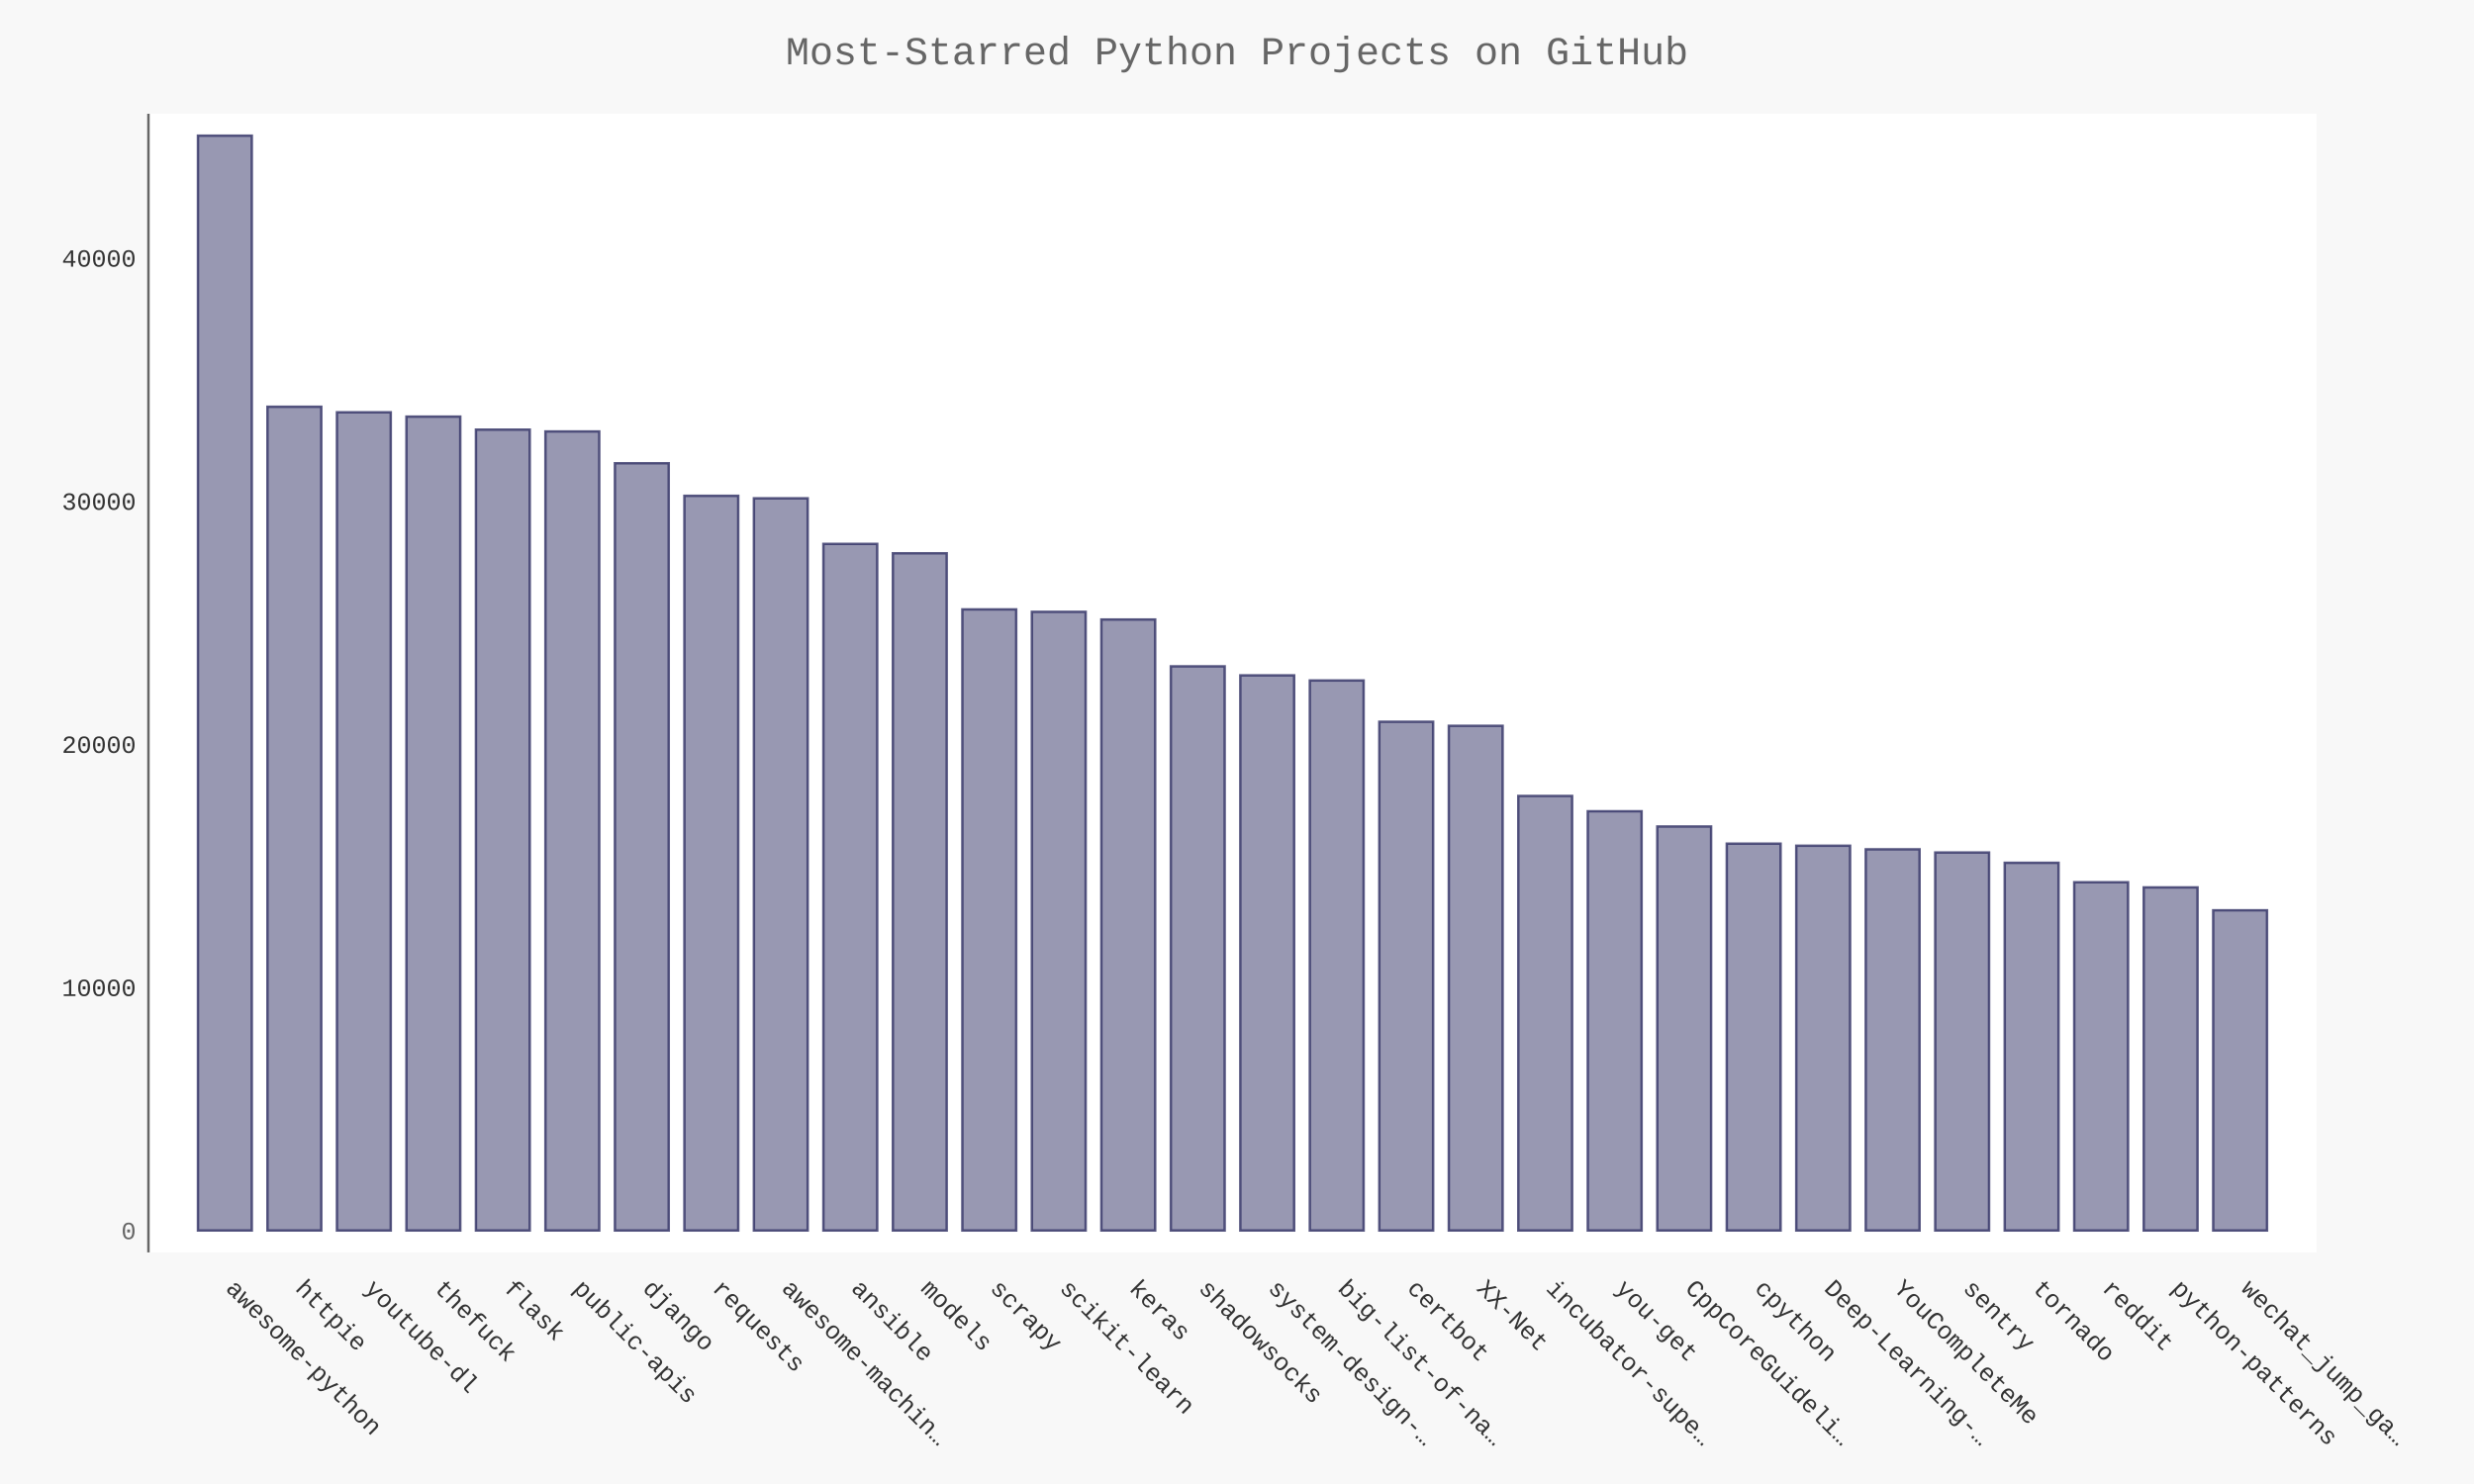
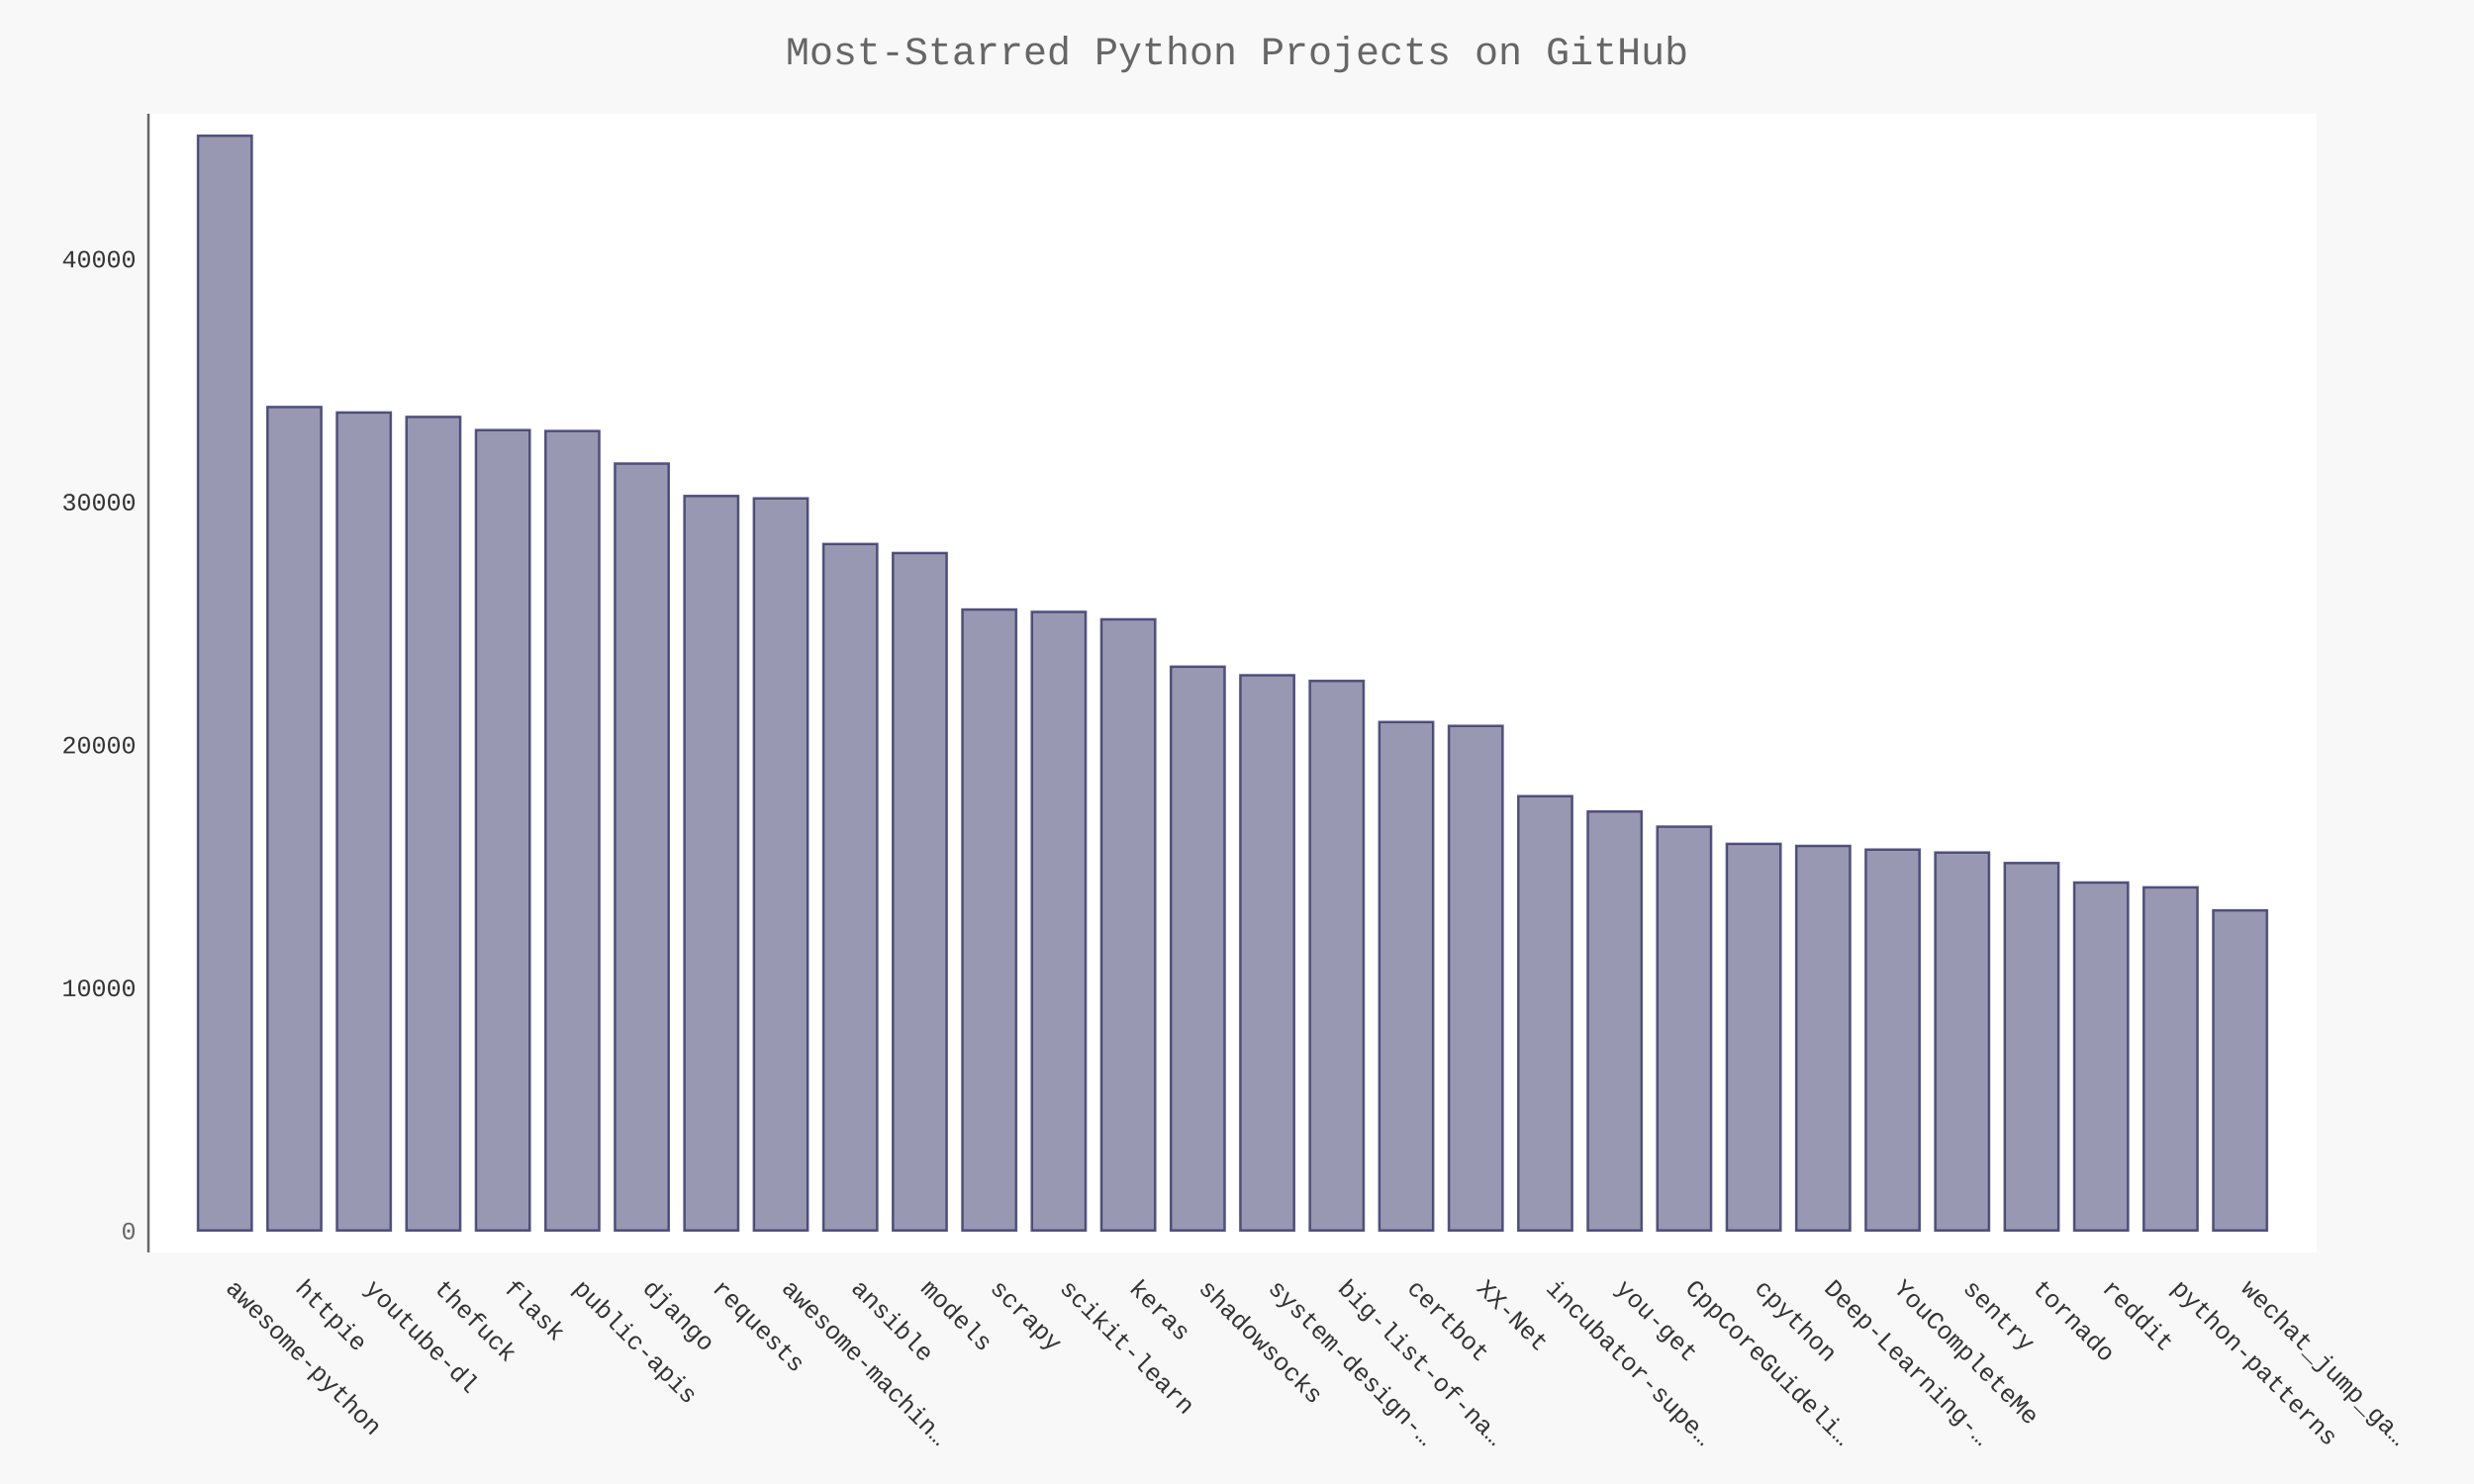
- <svg xmlns="http://www.w3.org/2000/svg" class="pygal-chart" id="chart-b27dcea5-fc39-48e3-944b-e12fc8461b6a" viewBox="0 0 1000 600">
+ <svg xmlns="http://www.w3.org/2000/svg" xmlns:xlink="http://www.w3.org/1999/xlink" class="pygal-chart" id="chart-6d1c6dbc-b07c-4457-940c-621d89699a38" viewBox="0 0 1000 600">
  <defs>
-     <style type="text/css">#chart-b27dcea5-fc39-48e3-944b-e12fc8461b6a{-webkit-user-select:none;-webkit-font-smoothing:antialiased;font-family:Consolas,"Liberation Mono",Menlo,Courier,monospace}#chart-b27dcea5-fc39-48e3-944b-e12fc8461b6a .title{font-family:Consolas,"Liberation Mono",Menlo,Courier,monospace;font-size:16px}#chart-b27dcea5-fc39-48e3-944b-e12fc8461b6a .legends .legend text{font-family:Consolas,"Liberation Mono",Menlo,Courier,monospace;font-size:14px}#chart-b27dcea5-fc39-48e3-944b-e12fc8461b6a .axis text{font-family:Consolas,"Liberation Mono",Menlo,Courier,monospace;font-size:10px}#chart-b27dcea5-fc39-48e3-944b-e12fc8461b6a .axis text.major{font-family:Consolas,"Liberation Mono",Menlo,Courier,monospace;font-size:10px}#chart-b27dcea5-fc39-48e3-944b-e12fc8461b6a .text-overlay text.value{font-family:Consolas,"Liberation Mono",Menlo,Courier,monospace;font-size:16px}#chart-b27dcea5-fc39-48e3-944b-e12fc8461b6a .text-overlay text.label{font-family:Consolas,"Liberation Mono",Menlo,Courier,monospace;font-size:10px}#chart-b27dcea5-fc39-48e3-944b-e12fc8461b6a .tooltip{font-family:Consolas,"Liberation Mono",Menlo,Courier,monospace;font-size:14px}#chart-b27dcea5-fc39-48e3-944b-e12fc8461b6a text.no_data{font-family:Consolas,"Liberation Mono",Menlo,Courier,monospace;font-size:64px}
- #chart-b27dcea5-fc39-48e3-944b-e12fc8461b6a{background-color:#f8f8f8}#chart-b27dcea5-fc39-48e3-944b-e12fc8461b6a path,#chart-b27dcea5-fc39-48e3-944b-e12fc8461b6a line,#chart-b27dcea5-fc39-48e3-944b-e12fc8461b6a rect,#chart-b27dcea5-fc39-48e3-944b-e12fc8461b6a circle{-webkit-transition:250ms ease-in;-moz-transition:250ms ease-in;transition:250ms ease-in}#chart-b27dcea5-fc39-48e3-944b-e12fc8461b6a .graph &gt; .background{fill:#f8f8f8}#chart-b27dcea5-fc39-48e3-944b-e12fc8461b6a .plot &gt; .background{fill:#ffffff}#chart-b27dcea5-fc39-48e3-944b-e12fc8461b6a .graph{fill:#333}#chart-b27dcea5-fc39-48e3-944b-e12fc8461b6a text.no_data{fill:#666}#chart-b27dcea5-fc39-48e3-944b-e12fc8461b6a .title{fill:#666}#chart-b27dcea5-fc39-48e3-944b-e12fc8461b6a .legends .legend text{fill:#333}#chart-b27dcea5-fc39-48e3-944b-e12fc8461b6a .legends .legend:hover text{fill:#666}#chart-b27dcea5-fc39-48e3-944b-e12fc8461b6a .axis .line{stroke:#666}#chart-b27dcea5-fc39-48e3-944b-e12fc8461b6a .axis .guide.line{stroke:rgba(0,0,0,0.5)}#chart-b27dcea5-fc39-48e3-944b-e12fc8461b6a .axis .major.line{stroke:#333}#chart-b27dcea5-fc39-48e3-944b-e12fc8461b6a .axis text.major{fill:#666}#chart-b27dcea5-fc39-48e3-944b-e12fc8461b6a .axis.y .guides:hover .guide.line,#chart-b27dcea5-fc39-48e3-944b-e12fc8461b6a .line-graph .axis.x .guides:hover .guide.line,#chart-b27dcea5-fc39-48e3-944b-e12fc8461b6a .stackedline-graph .axis.x .guides:hover .guide.line,#chart-b27dcea5-fc39-48e3-944b-e12fc8461b6a .xy-graph .axis.x .guides:hover .guide.line{stroke:#666}#chart-b27dcea5-fc39-48e3-944b-e12fc8461b6a .axis .guides:hover text{fill:#666}#chart-b27dcea5-fc39-48e3-944b-e12fc8461b6a .reactive{fill-opacity:.5;stroke-opacity:.8}#chart-b27dcea5-fc39-48e3-944b-e12fc8461b6a .ci{stroke:#333}#chart-b27dcea5-fc39-48e3-944b-e12fc8461b6a .reactive.active,#chart-b27dcea5-fc39-48e3-944b-e12fc8461b6a .active .reactive{fill-opacity:.9;stroke-opacity:.9;stroke-width:4}#chart-b27dcea5-fc39-48e3-944b-e12fc8461b6a .ci .reactive.active{stroke-width:1.5}#chart-b27dcea5-fc39-48e3-944b-e12fc8461b6a .series text{fill:#666}#chart-b27dcea5-fc39-48e3-944b-e12fc8461b6a .tooltip rect{fill:#ffffff;stroke:#666;-webkit-transition:opacity 250ms ease-in;-moz-transition:opacity 250ms ease-in;transition:opacity 250ms ease-in}#chart-b27dcea5-fc39-48e3-944b-e12fc8461b6a .tooltip .label{fill:#333}#chart-b27dcea5-fc39-48e3-944b-e12fc8461b6a .tooltip .label{fill:#333}#chart-b27dcea5-fc39-48e3-944b-e12fc8461b6a .tooltip .legend{font-size:.8em;fill:rgba(0,0,0,0.5)}#chart-b27dcea5-fc39-48e3-944b-e12fc8461b6a .tooltip .x_label{font-size:.6em;fill:#666}#chart-b27dcea5-fc39-48e3-944b-e12fc8461b6a .tooltip .xlink{font-size:.5em;text-decoration:underline}#chart-b27dcea5-fc39-48e3-944b-e12fc8461b6a .tooltip .value{font-size:1.5em}#chart-b27dcea5-fc39-48e3-944b-e12fc8461b6a .bound{font-size:.5em}#chart-b27dcea5-fc39-48e3-944b-e12fc8461b6a .max-value{font-size:.75em;fill:rgba(0,0,0,0.5)}#chart-b27dcea5-fc39-48e3-944b-e12fc8461b6a .map-element{fill:#ffffff;stroke:rgba(0,0,0,0.5) !important}#chart-b27dcea5-fc39-48e3-944b-e12fc8461b6a .map-element .reactive{fill-opacity:inherit;stroke-opacity:inherit}#chart-b27dcea5-fc39-48e3-944b-e12fc8461b6a .color-0,#chart-b27dcea5-fc39-48e3-944b-e12fc8461b6a .color-0 a:visited{stroke:#333366;fill:#333366}#chart-b27dcea5-fc39-48e3-944b-e12fc8461b6a .text-overlay .color-0 text{fill:black}
- #chart-b27dcea5-fc39-48e3-944b-e12fc8461b6a text.no_data{text-anchor:middle}#chart-b27dcea5-fc39-48e3-944b-e12fc8461b6a .guide.line{fill:none}#chart-b27dcea5-fc39-48e3-944b-e12fc8461b6a .centered{text-anchor:middle}#chart-b27dcea5-fc39-48e3-944b-e12fc8461b6a .title{text-anchor:middle}#chart-b27dcea5-fc39-48e3-944b-e12fc8461b6a .legends .legend text{fill-opacity:1}#chart-b27dcea5-fc39-48e3-944b-e12fc8461b6a .axis.x text{text-anchor:middle}#chart-b27dcea5-fc39-48e3-944b-e12fc8461b6a .axis.x:not(.web) text[transform]{text-anchor:start}#chart-b27dcea5-fc39-48e3-944b-e12fc8461b6a .axis.x:not(.web) text[transform].backwards{text-anchor:end}#chart-b27dcea5-fc39-48e3-944b-e12fc8461b6a .axis.y text{text-anchor:end}#chart-b27dcea5-fc39-48e3-944b-e12fc8461b6a .axis.y text[transform].backwards{text-anchor:start}#chart-b27dcea5-fc39-48e3-944b-e12fc8461b6a .axis.y2 text{text-anchor:start}#chart-b27dcea5-fc39-48e3-944b-e12fc8461b6a .axis.y2 text[transform].backwards{text-anchor:end}#chart-b27dcea5-fc39-48e3-944b-e12fc8461b6a .axis .guide.line{stroke-dasharray:4,4}#chart-b27dcea5-fc39-48e3-944b-e12fc8461b6a .axis .major.guide.line{stroke-dasharray:6,6}#chart-b27dcea5-fc39-48e3-944b-e12fc8461b6a .horizontal .axis.y .guide.line,#chart-b27dcea5-fc39-48e3-944b-e12fc8461b6a .horizontal .axis.y2 .guide.line,#chart-b27dcea5-fc39-48e3-944b-e12fc8461b6a .vertical .axis.x .guide.line{opacity:0}#chart-b27dcea5-fc39-48e3-944b-e12fc8461b6a .horizontal .axis.always_show .guide.line,#chart-b27dcea5-fc39-48e3-944b-e12fc8461b6a .vertical .axis.always_show .guide.line{opacity:1 !important}#chart-b27dcea5-fc39-48e3-944b-e12fc8461b6a .axis.y .guides:hover .guide.line,#chart-b27dcea5-fc39-48e3-944b-e12fc8461b6a .axis.y2 .guides:hover .guide.line,#chart-b27dcea5-fc39-48e3-944b-e12fc8461b6a .axis.x .guides:hover .guide.line{opacity:1}#chart-b27dcea5-fc39-48e3-944b-e12fc8461b6a .axis .guides:hover text{opacity:1}#chart-b27dcea5-fc39-48e3-944b-e12fc8461b6a .nofill{fill:none}#chart-b27dcea5-fc39-48e3-944b-e12fc8461b6a .subtle-fill{fill-opacity:.2}#chart-b27dcea5-fc39-48e3-944b-e12fc8461b6a .dot{stroke-width:1px;fill-opacity:1}#chart-b27dcea5-fc39-48e3-944b-e12fc8461b6a .dot.active{stroke-width:5px}#chart-b27dcea5-fc39-48e3-944b-e12fc8461b6a .dot.negative{fill:transparent}#chart-b27dcea5-fc39-48e3-944b-e12fc8461b6a text,#chart-b27dcea5-fc39-48e3-944b-e12fc8461b6a tspan{stroke:none !important}#chart-b27dcea5-fc39-48e3-944b-e12fc8461b6a .series text.active{opacity:1}#chart-b27dcea5-fc39-48e3-944b-e12fc8461b6a .tooltip rect{fill-opacity:.95;stroke-width:.5}#chart-b27dcea5-fc39-48e3-944b-e12fc8461b6a .tooltip text{fill-opacity:1}#chart-b27dcea5-fc39-48e3-944b-e12fc8461b6a .showable{visibility:hidden}#chart-b27dcea5-fc39-48e3-944b-e12fc8461b6a .showable.shown{visibility:visible}#chart-b27dcea5-fc39-48e3-944b-e12fc8461b6a .gauge-background{fill:rgba(229,229,229,1);stroke:none}#chart-b27dcea5-fc39-48e3-944b-e12fc8461b6a .bg-lines{stroke:#f8f8f8;stroke-width:2px}</style>
+     <style type="text/css">#chart-6d1c6dbc-b07c-4457-940c-621d89699a38{-webkit-user-select:none;-webkit-font-smoothing:antialiased;font-family:Consolas,"Liberation Mono",Menlo,Courier,monospace}#chart-6d1c6dbc-b07c-4457-940c-621d89699a38 .title{font-family:Consolas,"Liberation Mono",Menlo,Courier,monospace;font-size:16px}#chart-6d1c6dbc-b07c-4457-940c-621d89699a38 .legends .legend text{font-family:Consolas,"Liberation Mono",Menlo,Courier,monospace;font-size:14px}#chart-6d1c6dbc-b07c-4457-940c-621d89699a38 .axis text{font-family:Consolas,"Liberation Mono",Menlo,Courier,monospace;font-size:10px}#chart-6d1c6dbc-b07c-4457-940c-621d89699a38 .axis text.major{font-family:Consolas,"Liberation Mono",Menlo,Courier,monospace;font-size:10px}#chart-6d1c6dbc-b07c-4457-940c-621d89699a38 .text-overlay text.value{font-family:Consolas,"Liberation Mono",Menlo,Courier,monospace;font-size:16px}#chart-6d1c6dbc-b07c-4457-940c-621d89699a38 .text-overlay text.label{font-family:Consolas,"Liberation Mono",Menlo,Courier,monospace;font-size:10px}#chart-6d1c6dbc-b07c-4457-940c-621d89699a38 .tooltip{font-family:Consolas,"Liberation Mono",Menlo,Courier,monospace;font-size:14px}#chart-6d1c6dbc-b07c-4457-940c-621d89699a38 text.no_data{font-family:Consolas,"Liberation Mono",Menlo,Courier,monospace;font-size:64px}
+ #chart-6d1c6dbc-b07c-4457-940c-621d89699a38{background-color:#f8f8f8}#chart-6d1c6dbc-b07c-4457-940c-621d89699a38 path,#chart-6d1c6dbc-b07c-4457-940c-621d89699a38 line,#chart-6d1c6dbc-b07c-4457-940c-621d89699a38 rect,#chart-6d1c6dbc-b07c-4457-940c-621d89699a38 circle{-webkit-transition:250ms ease-in;-moz-transition:250ms ease-in;transition:250ms ease-in}#chart-6d1c6dbc-b07c-4457-940c-621d89699a38 .graph &gt; .background{fill:#f8f8f8}#chart-6d1c6dbc-b07c-4457-940c-621d89699a38 .plot &gt; .background{fill:#ffffff}#chart-6d1c6dbc-b07c-4457-940c-621d89699a38 .graph{fill:#333}#chart-6d1c6dbc-b07c-4457-940c-621d89699a38 text.no_data{fill:#666}#chart-6d1c6dbc-b07c-4457-940c-621d89699a38 .title{fill:#666}#chart-6d1c6dbc-b07c-4457-940c-621d89699a38 .legends .legend text{fill:#333}#chart-6d1c6dbc-b07c-4457-940c-621d89699a38 .legends .legend:hover text{fill:#666}#chart-6d1c6dbc-b07c-4457-940c-621d89699a38 .axis .line{stroke:#666}#chart-6d1c6dbc-b07c-4457-940c-621d89699a38 .axis .guide.line{stroke:rgba(0,0,0,0.5)}#chart-6d1c6dbc-b07c-4457-940c-621d89699a38 .axis .major.line{stroke:#333}#chart-6d1c6dbc-b07c-4457-940c-621d89699a38 .axis text.major{fill:#666}#chart-6d1c6dbc-b07c-4457-940c-621d89699a38 .axis.y .guides:hover .guide.line,#chart-6d1c6dbc-b07c-4457-940c-621d89699a38 .line-graph .axis.x .guides:hover .guide.line,#chart-6d1c6dbc-b07c-4457-940c-621d89699a38 .stackedline-graph .axis.x .guides:hover .guide.line,#chart-6d1c6dbc-b07c-4457-940c-621d89699a38 .xy-graph .axis.x .guides:hover .guide.line{stroke:#666}#chart-6d1c6dbc-b07c-4457-940c-621d89699a38 .axis .guides:hover text{fill:#666}#chart-6d1c6dbc-b07c-4457-940c-621d89699a38 .reactive{fill-opacity:.5;stroke-opacity:.8}#chart-6d1c6dbc-b07c-4457-940c-621d89699a38 .ci{stroke:#333}#chart-6d1c6dbc-b07c-4457-940c-621d89699a38 .reactive.active,#chart-6d1c6dbc-b07c-4457-940c-621d89699a38 .active .reactive{fill-opacity:.9;stroke-opacity:.9;stroke-width:4}#chart-6d1c6dbc-b07c-4457-940c-621d89699a38 .ci .reactive.active{stroke-width:1.5}#chart-6d1c6dbc-b07c-4457-940c-621d89699a38 .series text{fill:#666}#chart-6d1c6dbc-b07c-4457-940c-621d89699a38 .tooltip rect{fill:#ffffff;stroke:#666;-webkit-transition:opacity 250ms ease-in;-moz-transition:opacity 250ms ease-in;transition:opacity 250ms ease-in}#chart-6d1c6dbc-b07c-4457-940c-621d89699a38 .tooltip .label{fill:#333}#chart-6d1c6dbc-b07c-4457-940c-621d89699a38 .tooltip .label{fill:#333}#chart-6d1c6dbc-b07c-4457-940c-621d89699a38 .tooltip .legend{font-size:.8em;fill:rgba(0,0,0,0.5)}#chart-6d1c6dbc-b07c-4457-940c-621d89699a38 .tooltip .x_label{font-size:.6em;fill:#666}#chart-6d1c6dbc-b07c-4457-940c-621d89699a38 .tooltip .xlink{font-size:.5em;text-decoration:underline}#chart-6d1c6dbc-b07c-4457-940c-621d89699a38 .tooltip .value{font-size:1.5em}#chart-6d1c6dbc-b07c-4457-940c-621d89699a38 .bound{font-size:.5em}#chart-6d1c6dbc-b07c-4457-940c-621d89699a38 .max-value{font-size:.75em;fill:rgba(0,0,0,0.5)}#chart-6d1c6dbc-b07c-4457-940c-621d89699a38 .map-element{fill:#ffffff;stroke:rgba(0,0,0,0.5) !important}#chart-6d1c6dbc-b07c-4457-940c-621d89699a38 .map-element .reactive{fill-opacity:inherit;stroke-opacity:inherit}#chart-6d1c6dbc-b07c-4457-940c-621d89699a38 .color-0,#chart-6d1c6dbc-b07c-4457-940c-621d89699a38 .color-0 a:visited{stroke:#333366;fill:#333366}#chart-6d1c6dbc-b07c-4457-940c-621d89699a38 .text-overlay .color-0 text{fill:black}
+ #chart-6d1c6dbc-b07c-4457-940c-621d89699a38 text.no_data{text-anchor:middle}#chart-6d1c6dbc-b07c-4457-940c-621d89699a38 .guide.line{fill:none}#chart-6d1c6dbc-b07c-4457-940c-621d89699a38 .centered{text-anchor:middle}#chart-6d1c6dbc-b07c-4457-940c-621d89699a38 .title{text-anchor:middle}#chart-6d1c6dbc-b07c-4457-940c-621d89699a38 .legends .legend text{fill-opacity:1}#chart-6d1c6dbc-b07c-4457-940c-621d89699a38 .axis.x text{text-anchor:middle}#chart-6d1c6dbc-b07c-4457-940c-621d89699a38 .axis.x:not(.web) text[transform]{text-anchor:start}#chart-6d1c6dbc-b07c-4457-940c-621d89699a38 .axis.x:not(.web) text[transform].backwards{text-anchor:end}#chart-6d1c6dbc-b07c-4457-940c-621d89699a38 .axis.y text{text-anchor:end}#chart-6d1c6dbc-b07c-4457-940c-621d89699a38 .axis.y text[transform].backwards{text-anchor:start}#chart-6d1c6dbc-b07c-4457-940c-621d89699a38 .axis.y2 text{text-anchor:start}#chart-6d1c6dbc-b07c-4457-940c-621d89699a38 .axis.y2 text[transform].backwards{text-anchor:end}#chart-6d1c6dbc-b07c-4457-940c-621d89699a38 .axis .guide.line{stroke-dasharray:4,4}#chart-6d1c6dbc-b07c-4457-940c-621d89699a38 .axis .major.guide.line{stroke-dasharray:6,6}#chart-6d1c6dbc-b07c-4457-940c-621d89699a38 .horizontal .axis.y .guide.line,#chart-6d1c6dbc-b07c-4457-940c-621d89699a38 .horizontal .axis.y2 .guide.line,#chart-6d1c6dbc-b07c-4457-940c-621d89699a38 .vertical .axis.x .guide.line{opacity:0}#chart-6d1c6dbc-b07c-4457-940c-621d89699a38 .horizontal .axis.always_show .guide.line,#chart-6d1c6dbc-b07c-4457-940c-621d89699a38 .vertical .axis.always_show .guide.line{opacity:1 !important}#chart-6d1c6dbc-b07c-4457-940c-621d89699a38 .axis.y .guides:hover .guide.line,#chart-6d1c6dbc-b07c-4457-940c-621d89699a38 .axis.y2 .guides:hover .guide.line,#chart-6d1c6dbc-b07c-4457-940c-621d89699a38 .axis.x .guides:hover .guide.line{opacity:1}#chart-6d1c6dbc-b07c-4457-940c-621d89699a38 .axis .guides:hover text{opacity:1}#chart-6d1c6dbc-b07c-4457-940c-621d89699a38 .nofill{fill:none}#chart-6d1c6dbc-b07c-4457-940c-621d89699a38 .subtle-fill{fill-opacity:.2}#chart-6d1c6dbc-b07c-4457-940c-621d89699a38 .dot{stroke-width:1px;fill-opacity:1}#chart-6d1c6dbc-b07c-4457-940c-621d89699a38 .dot.active{stroke-width:5px}#chart-6d1c6dbc-b07c-4457-940c-621d89699a38 .dot.negative{fill:transparent}#chart-6d1c6dbc-b07c-4457-940c-621d89699a38 text,#chart-6d1c6dbc-b07c-4457-940c-621d89699a38 tspan{stroke:none !important}#chart-6d1c6dbc-b07c-4457-940c-621d89699a38 .series text.active{opacity:1}#chart-6d1c6dbc-b07c-4457-940c-621d89699a38 .tooltip rect{fill-opacity:.95;stroke-width:.5}#chart-6d1c6dbc-b07c-4457-940c-621d89699a38 .tooltip text{fill-opacity:1}#chart-6d1c6dbc-b07c-4457-940c-621d89699a38 .showable{visibility:hidden}#chart-6d1c6dbc-b07c-4457-940c-621d89699a38 .showable.shown{visibility:visible}#chart-6d1c6dbc-b07c-4457-940c-621d89699a38 .gauge-background{fill:rgba(229,229,229,1);stroke:none}#chart-6d1c6dbc-b07c-4457-940c-621d89699a38 .bg-lines{stroke:#f8f8f8;stroke-width:2px}</style>
  </defs>
  <g class="graph bar-graph vertical">
    <rect class="background" height="600" width="1000" x="0" y="0" />
    <g class="plot" transform="translate(60, 46)">
      <rect class="background" height="460.36" width="876.36" x="0" y="0" />
      <g class="axis y">
        <g class="guides">
          <text class="major" x="-5" y="455.007">0</text>
        </g>
        <g class="guides">
-           <text class="" x="-5" y="356.707">10000</text>
-         </g>
-         <g class="guides">
-           <text class="" x="-5" y="258.408">20000</text>
-         </g>
-         <g class="guides">
-           <text class="" x="-5" y="160.108">30000</text>
-         </g>
-         <g class="guides">
-           <text class="" x="-5" y="61.808">40000</text>
+           <text class="" x="-5" y="356.782">10000</text>
+         </g>
+         <g class="guides">
+           <text class="" x="-5" y="258.556">20000</text>
+         </g>
+         <g class="guides">
+           <text class="" x="-5" y="160.33">30000</text>
+         </g>
+         <g class="guides">
+           <text class="" x="-5" y="62.104">40000</text>
        </g>
      </g>
      <g class="axis x">
        <path class="line" d="M0 0 v460.36" />
        <g class="guides">
          <path class="guide line" d="M30.897 0 v460.36" />
          <text class="" transform="rotate(45 30.89732 475.3604)" x="30.897" y="475.36">awesome-python</text>
        </g>
        <g class="guides">
          <path class="guide line" d="M58.986 0 v460.36" />
          <text class="" transform="rotate(45 58.9858 475.3604)" x="58.986" y="475.36">httpie</text>
        </g>
        <g class="guides">
          <path class="guide line" d="M87.074 0 v460.36" />
          <text class="" transform="rotate(45 87.07427 475.3604)" x="87.074" y="475.36">youtube-dl</text>
        </g>
        <g class="guides">
          <path class="guide line" d="M115.163 0 v460.36" />
          <text class="" transform="rotate(45 115.1627 475.3604)" x="115.163" y="475.36">thefuck</text>
        </g>
        <g class="guides">
          <path class="guide line" d="M143.251 0 v460.36" />
          <text class="" transform="rotate(45 143.2512 475.3604)" x="143.251" y="475.36">flask</text>
        </g>
        <g class="guides">
          <path class="guide line" d="M171.34 0 v460.36" />
          <text class="" transform="rotate(45 171.3397 475.3604)" x="171.34" y="475.36">public-apis</text>
        </g>
        <g class="guides">
          <path class="guide line" d="M199.428 0 v460.36" />
          <text class="" transform="rotate(45 199.4282 475.3604)" x="199.428" y="475.36">django</text>
        </g>
        <g class="guides">
          <path class="guide line" d="M227.517 0 v460.36" />
          <text class="" transform="rotate(45 227.5166 475.3604)" x="227.517" y="475.36">requests</text>
        </g>
        <g class="guides">
          <path class="guide line" d="M255.605 0 v460.36" />
          <text class="" transform="rotate(45 255.6051 475.3604)" x="255.605" y="475.36">awesome-machin…</text>
        </g>
        <g class="guides">
          <path class="guide line" d="M283.694 0 v460.36" />
          <text class="" transform="rotate(45 283.6936 475.3604)" x="283.694" y="475.36">ansible</text>
        </g>
        <g class="guides">
          <path class="guide line" d="M311.782 0 v460.36" />
          <text class="" transform="rotate(45 311.7821 475.3604)" x="311.782" y="475.36">models</text>
        </g>
        <g class="guides">
          <path class="guide line" d="M339.871 0 v460.36" />
          <text class="" transform="rotate(45 339.8705 475.3604)" x="339.871" y="475.36">scrapy</text>
        </g>
        <g class="guides">
          <path class="guide line" d="M367.959 0 v460.36" />
          <text class="" transform="rotate(45 367.959 475.3604)" x="367.959" y="475.36">scikit-learn</text>
        </g>
        <g class="guides">
          <path class="guide line" d="M396.047 0 v460.36" />
          <text class="" transform="rotate(45 396.0475 475.3604)" x="396.047" y="475.36">keras</text>
        </g>
        <g class="guides">
          <path class="guide line" d="M424.136 0 v460.36" />
          <text class="" transform="rotate(45 424.136 475.3604)" x="424.136" y="475.36">shadowsocks</text>
        </g>
        <g class="guides">
          <path class="guide line" d="M452.224 0 v460.36" />
          <text class="" transform="rotate(45 452.2244 475.3604)" x="452.224" y="475.36">system-design-…</text>
        </g>
        <g class="guides">
          <path class="guide line" d="M480.313 0 v460.36" />
          <text class="" transform="rotate(45 480.3129 475.3604)" x="480.313" y="475.36">big-list-of-na…</text>
        </g>
        <g class="guides">
          <path class="guide line" d="M508.401 0 v460.36" />
          <text class="" transform="rotate(45 508.4014 475.3604)" x="508.401" y="475.36">certbot</text>
        </g>
        <g class="guides">
          <path class="guide line" d="M536.49 0 v460.36" />
          <text class="" transform="rotate(45 536.4899 475.3604)" x="536.49" y="475.36">XX-Net</text>
        </g>
        <g class="guides">
          <path class="guide line" d="M564.578 0 v460.36" />
          <text class="" transform="rotate(45 564.5783 475.3604)" x="564.578" y="475.36">incubator-supe…</text>
        </g>
        <g class="guides">
          <path class="guide line" d="M592.667 0 v460.36" />
          <text class="" transform="rotate(45 592.6668 475.3604)" x="592.667" y="475.36">you-get</text>
        </g>
        <g class="guides">
          <path class="guide line" d="M620.755 0 v460.36" />
          <text class="" transform="rotate(45 620.7553 475.3604)" x="620.755" y="475.36">CppCoreGuideli…</text>
        </g>
        <g class="guides">
          <path class="guide line" d="M648.844 0 v460.36" />
          <text class="" transform="rotate(45 648.8438 475.3604)" x="648.844" y="475.36">cpython</text>
        </g>
        <g class="guides">
          <path class="guide line" d="M676.932 0 v460.36" />
          <text class="" transform="rotate(45 676.9322 475.3604)" x="676.932" y="475.36">Deep-Learning-…</text>
        </g>
        <g class="guides">
          <path class="guide line" d="M705.021 0 v460.36" />
          <text class="" transform="rotate(45 705.0207 475.3604)" x="705.021" y="475.36">YouCompleteMe</text>
        </g>
        <g class="guides">
          <path class="guide line" d="M733.109 0 v460.36" />
          <text class="" transform="rotate(45 733.1092 475.3604)" x="733.109" y="475.36">sentry</text>
        </g>
        <g class="guides">
          <path class="guide line" d="M761.198 0 v460.36" />
          <text class="" transform="rotate(45 761.1976 475.3604)" x="761.198" y="475.36">tornado</text>
        </g>
        <g class="guides">
          <path class="guide line" d="M789.286 0 v460.36" />
          <text class="" transform="rotate(45 789.2861 475.3604)" x="789.286" y="475.36">reddit</text>
        </g>
        <g class="guides">
          <path class="guide line" d="M817.375 0 v460.36" />
          <text class="" transform="rotate(45 817.3746 475.3604)" x="817.375" y="475.36">python-patterns</text>
        </g>
        <g class="guides">
          <path class="guide line" d="M845.463 0 v460.36" />
          <text class="" transform="rotate(45 845.4631 475.3604)" x="845.463" y="475.36">wechat_jump_ga…</text>
        </g>
      </g>
      <g class="series serie-0 color-0">
        <g class="bars">
          <g class="bar">
-             <rect class="rect reactive tooltip-trigger" height="442.654" rx="0" ry="0" width="21.752" x="20.021" y="8.853" />
-           </g>
-           <g class="bar">
-             <rect class="rect reactive tooltip-trigger" height="333.05" rx="0" ry="0" width="21.752" x="48.11" y="118.457" />
-           </g>
-           <g class="bar">
-             <rect class="rect reactive tooltip-trigger" height="330.809" rx="0" ry="0" width="21.752" x="76.198" y="120.699" />
-           </g>
-           <g class="bar">
-             <rect class="rect reactive tooltip-trigger" height="329.069" rx="0" ry="0" width="21.752" x="104.287" y="122.439" />
-           </g>
-           <g class="bar">
-             <rect class="rect reactive tooltip-trigger" height="323.8" rx="0" ry="0" width="21.752" x="132.375" y="127.707" />
-           </g>
-           <g class="bar">
-             <rect class="rect reactive tooltip-trigger" height="323.072" rx="0" ry="0" width="21.752" x="160.464" y="128.435" />
-           </g>
-           <g class="bar">
-             <rect class="rect reactive tooltip-trigger" height="310.215" rx="0" ry="0" width="21.752" x="188.552" y="141.293" />
-           </g>
-           <g class="bar">
-             <rect class="rect reactive tooltip-trigger" height="297.043" rx="0" ry="0" width="21.752" x="216.641" y="154.465" />
-           </g>
-           <g class="bar">
-             <rect class="rect reactive tooltip-trigger" height="296.03" rx="0" ry="0" width="21.752" x="244.729" y="155.477" />
-           </g>
-           <g class="bar">
-             <rect class="rect reactive tooltip-trigger" height="277.609" rx="0" ry="0" width="21.752" x="272.818" y="173.899" />
-           </g>
-           <g class="bar">
-             <rect class="rect reactive tooltip-trigger" height="273.814" rx="0" ry="0" width="21.752" x="300.906" y="177.693" />
-           </g>
-           <g class="bar">
-             <rect class="rect reactive tooltip-trigger" height="251.127" rx="0" ry="0" width="21.752" x="328.995" y="200.381" />
-           </g>
-           <g class="bar">
-             <rect class="rect reactive tooltip-trigger" height="250.134" rx="0" ry="0" width="21.752" x="357.083" y="201.373" />
-           </g>
-           <g class="bar">
-             <rect class="rect reactive tooltip-trigger" height="247.037" rx="0" ry="0" width="21.752" x="385.172" y="204.47" />
-           </g>
-           <g class="bar">
-             <rect class="rect reactive tooltip-trigger" height="228.095" rx="0" ry="0" width="21.752" x="413.26" y="223.412" />
-           </g>
-           <g class="bar">
-             <rect class="rect reactive tooltip-trigger" height="224.448" rx="0" ry="0" width="21.752" x="441.349" y="227.059" />
-           </g>
-           <g class="bar">
-             <rect class="rect reactive tooltip-trigger" height="222.384" rx="0" ry="0" width="21.752" x="469.437" y="229.123" />
-           </g>
-           <g class="bar">
-             <rect class="rect reactive tooltip-trigger" height="205.693" rx="0" ry="0" width="21.752" x="497.526" y="245.815" />
-           </g>
-           <g class="bar">
-             <rect class="rect reactive tooltip-trigger" height="204.051" rx="0" ry="0" width="21.752" x="525.614" y="247.456" />
-           </g>
-           <g class="bar">
-             <rect class="rect reactive tooltip-trigger" height="175.691" rx="0" ry="0" width="21.752" x="553.702" y="275.816" />
-           </g>
-           <g class="bar">
-             <rect class="rect reactive tooltip-trigger" height="169.508" rx="0" ry="0" width="21.752" x="581.791" y="281.999" />
-           </g>
-           <g class="bar">
-             <rect class="rect reactive tooltip-trigger" height="163.345" rx="0" ry="0" width="21.752" x="609.879" y="288.162" />
-           </g>
-           <g class="bar">
-             <rect class="rect reactive tooltip-trigger" height="156.405" rx="0" ry="0" width="21.752" x="637.968" y="295.102" />
-           </g>
-           <g class="bar">
-             <rect class="rect reactive tooltip-trigger" height="155.569" rx="0" ry="0" width="21.752" x="666.056" y="295.938" />
-           </g>
-           <g class="bar">
-             <rect class="rect reactive tooltip-trigger" height="154.115" rx="0" ry="0" width="21.752" x="694.145" y="297.393" />
-           </g>
-           <g class="bar">
-             <rect class="rect reactive tooltip-trigger" height="152.827" rx="0" ry="0" width="21.752" x="722.233" y="298.68" />
-           </g>
-           <g class="bar">
-             <rect class="rect reactive tooltip-trigger" height="148.669" rx="0" ry="0" width="21.752" x="750.322" y="302.839" />
-           </g>
-           <g class="bar">
-             <rect class="rect reactive tooltip-trigger" height="140.805" rx="0" ry="0" width="21.752" x="778.41" y="310.703" />
-           </g>
-           <g class="bar">
-             <rect class="rect reactive tooltip-trigger" height="138.721" rx="0" ry="0" width="21.752" x="806.499" y="312.787" />
-           </g>
-           <g class="bar">
-             <rect class="rect reactive tooltip-trigger" height="129.471" rx="0" ry="0" width="21.752" x="834.587" y="322.037" />
+             <a target="_blank" xlink:href="https://github.com/vinta/awesome-python">
+               <rect class="rect reactive tooltip-trigger" height="442.654" rx="0" ry="0" width="21.752" x="20.021" y="8.853" />
+             </a>
+           </g>
+           <g class="bar">
+             <a target="_blank" xlink:href="https://github.com/jakubroztocil/httpie">
+               <rect class="rect reactive tooltip-trigger" height="332.956" rx="0" ry="0" width="21.752" x="48.11" y="118.552" />
+             </a>
+           </g>
+           <g class="bar">
+             <a target="_blank" xlink:href="https://github.com/rg3/youtube-dl">
+               <rect class="rect reactive tooltip-trigger" height="330.746" rx="0" ry="0" width="21.752" x="76.198" y="120.762" />
+             </a>
+           </g>
+           <g class="bar">
+             <a target="_blank" xlink:href="https://github.com/nvbn/thefuck">
+               <rect class="rect reactive tooltip-trigger" height="328.958" rx="0" ry="0" width="21.752" x="104.287" y="122.549" />
+             </a>
+           </g>
+           <g class="bar">
+             <a target="_blank" xlink:href="https://github.com/pallets/flask">
+               <rect class="rect reactive tooltip-trigger" height="323.624" rx="0" ry="0" width="21.752" x="132.375" y="127.883" />
+             </a>
+           </g>
+           <g class="bar">
+             <a target="_blank" xlink:href="https://github.com/toddmotto/public-apis">
+               <rect class="rect reactive tooltip-trigger" height="323.251" rx="0" ry="0" width="21.752" x="160.464" y="128.256" />
+             </a>
+           </g>
+           <g class="bar">
+             <a target="_blank" xlink:href="https://github.com/django/django">
+               <rect class="rect reactive tooltip-trigger" height="310.099" rx="0" ry="0" width="21.752" x="188.552" y="141.409" />
+             </a>
+           </g>
+           <g class="bar">
+             <a target="_blank" xlink:href="https://github.com/requests/requests">
+               <rect class="rect reactive tooltip-trigger" height="296.985" rx="0" ry="0" width="21.752" x="216.641" y="154.522" />
+             </a>
+           </g>
+           <g class="bar">
+             <a target="_blank" xlink:href="https://github.com/josephmisiti/awesome-machine-learning">
+               <rect class="rect reactive tooltip-trigger" height="296.023" rx="0" ry="0" width="21.752" x="244.729" y="155.484" />
+             </a>
+           </g>
+           <g class="bar">
+             <a target="_blank" xlink:href="https://github.com/ansible/ansible">
+               <rect class="rect reactive tooltip-trigger" height="277.576" rx="0" ry="0" width="21.752" x="272.818" y="173.931" />
+             </a>
+           </g>
+           <g class="bar">
+             <a target="_blank" xlink:href="https://github.com/tensorflow/models">
+               <rect class="rect reactive tooltip-trigger" height="273.922" rx="0" ry="0" width="21.752" x="300.906" y="177.585" />
+             </a>
+           </g>
+           <g class="bar">
+             <a target="_blank" xlink:href="https://github.com/scrapy/scrapy">
+               <rect class="rect reactive tooltip-trigger" height="251.085" rx="0" ry="0" width="21.752" x="328.995" y="200.423" />
+             </a>
+           </g>
+           <g class="bar">
+             <a target="_blank" xlink:href="https://github.com/scikit-learn/scikit-learn">
+               <rect class="rect reactive tooltip-trigger" height="250.122" rx="0" ry="0" width="21.752" x="357.083" y="201.385" />
+             </a>
+           </g>
+           <g class="bar">
+             <a target="_blank" xlink:href="https://github.com/keras-team/keras">
+               <rect class="rect reactive tooltip-trigger" height="247.116" rx="0" ry="0" width="21.752" x="385.172" y="204.391" />
+             </a>
+           </g>
+           <g class="bar">
+             <a target="_blank" xlink:href="https://github.com/shadowsocks/shadowsocks">
+               <rect class="rect reactive tooltip-trigger" height="227.972" rx="0" ry="0" width="21.752" x="413.26" y="223.535" />
+             </a>
+           </g>
+           <g class="bar">
+             <a target="_blank" xlink:href="https://github.com/donnemartin/system-design-primer">
+               <rect class="rect reactive tooltip-trigger" height="224.515" rx="0" ry="0" width="21.752" x="441.349" y="226.993" />
+             </a>
+           </g>
+           <g class="bar">
+             <a target="_blank" xlink:href="https://github.com/minimaxir/big-list-of-naughty-strings">
+               <rect class="rect reactive tooltip-trigger" height="222.226" rx="0" ry="0" width="21.752" x="469.437" y="229.281" />
+             </a>
+           </g>
+           <g class="bar">
+             <a target="_blank" xlink:href="https://github.com/certbot/certbot">
+               <rect class="rect reactive tooltip-trigger" height="205.596" rx="0" ry="0" width="21.752" x="497.526" y="245.911" />
+             </a>
+           </g>
+           <g class="bar">
+             <a target="_blank" xlink:href="https://github.com/XX-net/XX-Net">
+               <rect class="rect reactive tooltip-trigger" height="204.025" rx="0" ry="0" width="21.752" x="525.614" y="247.483" />
+             </a>
+           </g>
+           <g class="bar">
+             <a target="_blank" xlink:href="https://github.com/apache/incubator-superset">
+               <rect class="rect reactive tooltip-trigger" height="175.618" rx="0" ry="0" width="21.752" x="553.702" y="275.89" />
+             </a>
+           </g>
+           <g class="bar">
+             <a target="_blank" xlink:href="https://github.com/soimort/you-get">
+               <rect class="rect reactive tooltip-trigger" height="169.42" rx="0" ry="0" width="21.752" x="581.791" y="282.088" />
+             </a>
+           </g>
+           <g class="bar">
+             <a target="_blank" xlink:href="https://github.com/isocpp/CppCoreGuidelines">
+               <rect class="rect reactive tooltip-trigger" height="163.29" rx="0" ry="0" width="21.752" x="609.879" y="288.217" />
+             </a>
+           </g>
+           <g class="bar">
+             <a target="_blank" xlink:href="https://github.com/python/cpython">
+               <rect class="rect reactive tooltip-trigger" height="156.336" rx="0" ry="0" width="21.752" x="637.968" y="295.171" />
+             </a>
+           </g>
+           <g class="bar">
+             <a target="_blank" xlink:href="https://github.com/songrotek/Deep-Learning-Papers-Reading-Roadmap">
+               <rect class="rect reactive tooltip-trigger" height="155.501" rx="0" ry="0" width="21.752" x="666.056" y="296.006" />
+             </a>
+           </g>
+           <g class="bar">
+             <a target="_blank" xlink:href="https://github.com/Valloric/YouCompleteMe">
+               <rect class="rect reactive tooltip-trigger" height="154.018" rx="0" ry="0" width="21.752" x="694.145" y="297.489" />
+             </a>
+           </g>
+           <g class="bar">
+             <a target="_blank" xlink:href="https://github.com/getsentry/sentry">
+               <rect class="rect reactive tooltip-trigger" height="152.829" rx="0" ry="0" width="21.752" x="722.233" y="298.678" />
+             </a>
+           </g>
+           <g class="bar">
+             <a target="_blank" xlink:href="https://github.com/tornadoweb/tornado">
+               <rect class="rect reactive tooltip-trigger" height="148.586" rx="0" ry="0" width="21.752" x="750.322" y="302.921" />
+             </a>
+           </g>
+           <g class="bar">
+             <a target="_blank" xlink:href="https://github.com/reddit-archive/reddit">
+               <rect class="rect reactive tooltip-trigger" height="140.699" rx="0" ry="0" width="21.752" x="778.41" y="310.809" />
+             </a>
+           </g>
+           <g class="bar">
+             <a target="_blank" xlink:href="https://github.com/faif/python-patterns">
+               <rect class="rect reactive tooltip-trigger" height="138.754" rx="0" ry="0" width="21.752" x="806.499" y="312.754" />
+             </a>
+           </g>
+           <g class="bar">
+             <a target="_blank" xlink:href="https://github.com/wangshub/wechat_jump_game">
+               <rect class="rect reactive tooltip-trigger" height="129.452" rx="0" ry="0" width="21.752" x="834.587" y="322.056" />
+             </a>
          </g>
        </g>
      </g>
    </g>
    <g class="titles">
      <text class="title plot_title" x="500.0" y="26">Most-Starred Python Projects on GitHub</text>
    </g>
    <g class="plot overlay" transform="translate(60, 46)">
      <g class="series serie-0 color-0" />
    </g>
    <g class="plot text-overlay" transform="translate(60, 46)">
      <g class="series serie-0 color-0" />
    </g>
    <g class="plot tooltip-overlay" transform="translate(60, 46)">
      <g class="tooltip" style="opacity: 0" transform="translate(0 0)">
        <rect class="tooltip-box" height="0" rx="0" ry="0" width="0" />
        <g class="text" />
      </g>
    </g>
  </g>
</svg>
